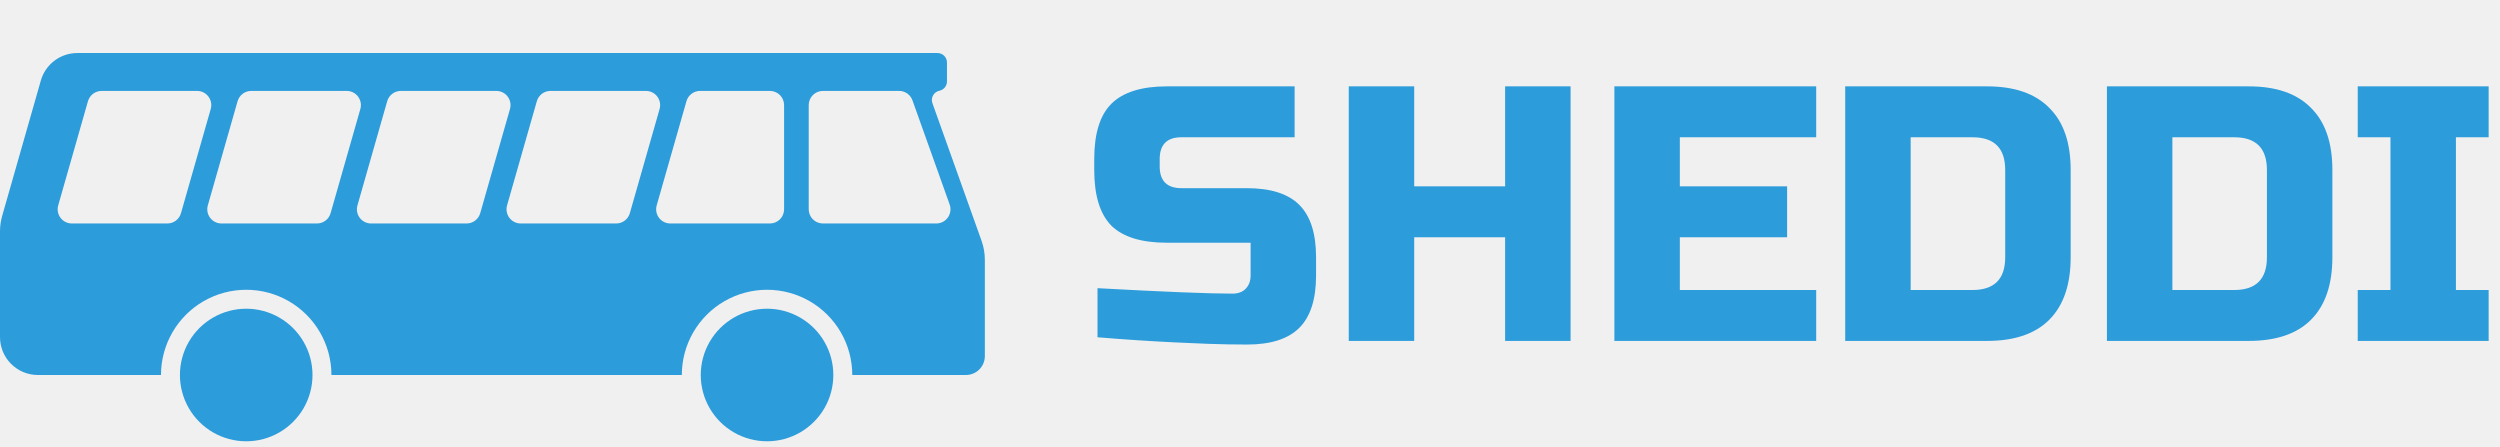
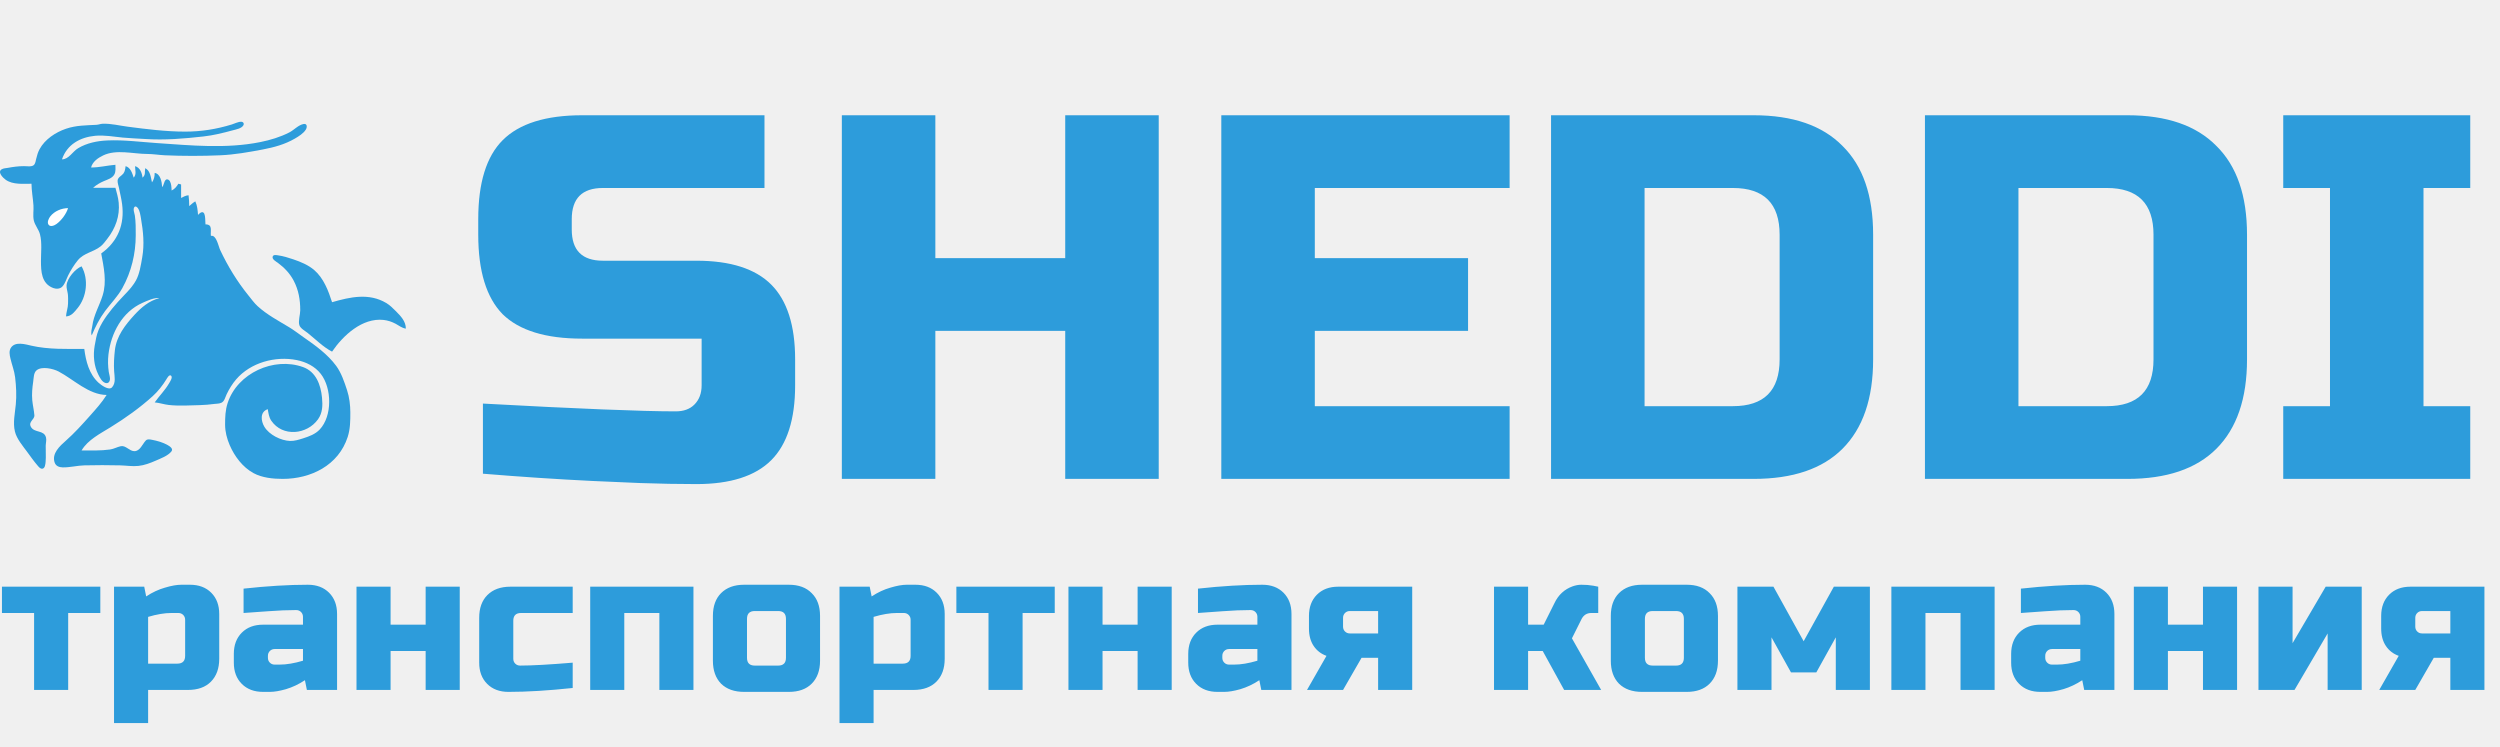
- <svg xmlns="http://www.w3.org/2000/svg" width="330" height="59" viewBox="0 0 330 59" fill="none">
-   <path d="M144.872 38.04C153.64 38.52 159.576 38.76 162.68 38.76C163.416 38.76 163.992 38.552 164.408 38.136C164.856 37.688 165.08 37.096 165.08 36.36V32.04H154.04C150.68 32.04 148.232 31.288 146.696 29.784C145.192 28.248 144.44 25.8 144.44 22.44V21C144.44 17.64 145.192 15.208 146.696 13.704C148.232 12.168 150.68 11.4 154.04 11.4H170.888V18.12H155.96C154.04 18.12 153.08 19.08 153.08 21V21.96C153.08 23.88 154.04 24.84 155.96 24.84H164.6C167.736 24.84 170.04 25.576 171.512 27.048C172.984 28.52 173.72 30.824 173.72 33.96V36.36C173.72 39.496 172.984 41.8 171.512 43.272C170.04 44.744 167.736 45.48 164.6 45.48C162.968 45.48 161.24 45.448 159.416 45.384L155 45.192C151.736 45.032 148.36 44.808 144.872 44.52V38.04ZM207.316 45H198.676V31.32H186.676V45H178.036V11.4H186.676V24.6H198.676V11.4H207.316V45ZM239.739 45H213.099V11.4H239.739V18.12H221.739V24.6H235.899V31.32H221.739V38.28H239.739V45ZM262.288 11.4C265.904 11.4 268.64 12.344 270.496 14.232C272.384 16.088 273.328 18.824 273.328 22.44V33.96C273.328 37.576 272.384 40.328 270.496 42.216C268.64 44.072 265.904 45 262.288 45H243.568V11.4H262.288ZM264.688 22.44C264.688 19.56 263.248 18.12 260.368 18.12H252.208V38.28H260.368C263.248 38.28 264.688 36.84 264.688 33.96V22.44ZM296.834 11.4C300.45 11.4 303.186 12.344 305.042 14.232C306.93 16.088 307.874 18.824 307.874 22.44V33.96C307.874 37.576 306.93 40.328 305.042 42.216C303.186 44.072 300.45 45 296.834 45H278.114V11.4H296.834ZM299.234 22.44C299.234 19.56 297.794 18.12 294.914 18.12H286.754V38.28H294.914C297.794 38.28 299.234 36.84 299.234 33.96V22.44ZM328.501 45H311.221V38.28H315.541V18.12H311.221V11.4H328.501V18.12H324.181V38.28H328.501V45Z" fill="#2D9CDB" />
-   <path fill-rule="evenodd" clip-rule="evenodd" d="M112.5 49.5C112.5 47.525 111.98 45.585 110.993 43.875C110.006 42.165 108.585 40.745 106.875 39.757C105.165 38.77 103.225 38.25 101.25 38.25C99.275 38.25 97.335 38.77 95.625 39.757C93.915 40.745 92.495 42.165 91.507 43.875C90.52 45.585 90 47.525 90 49.5H43.75C43.75 47.525 43.23 45.585 42.243 43.875C41.255 42.165 39.835 40.745 38.125 39.757C36.415 38.77 34.475 38.25 32.5 38.25C30.525 38.25 28.585 38.77 26.875 39.757C25.165 40.745 23.745 42.165 22.757 43.875C21.77 45.585 21.25 47.525 21.25 49.5H5C3.674 49.5 2.402 48.973 1.464 48.036C0.527 47.098 0 45.826 0 44.5V30.55C0 29.854 0.097 29.16 0.289 28.49L5.392 10.626C5.691 9.582 6.322 8.663 7.189 8.008C8.057 7.354 9.114 7 10.2 7H123.75C124.082 7 124.4 7.132 124.634 7.366C124.869 7.601 125 7.918 125 8.25V10.75C125 11.038 124.901 11.316 124.719 11.54C124.538 11.762 124.285 11.916 124.003 11.974L124.003 11.974C123.828 12.01 123.663 12.084 123.518 12.189C123.374 12.295 123.254 12.43 123.166 12.586C123.078 12.742 123.025 12.915 123.01 13.093C122.995 13.271 123.018 13.45 123.079 13.619L129.563 31.777C129.853 32.586 130 33.44 130 34.299V47C130 47.663 129.737 48.299 129.268 48.768C128.799 49.237 128.163 49.5 127.5 49.5H112.5H112.5ZM123.59 29.5H108.625C108.128 29.5 107.651 29.303 107.299 28.951C106.948 28.599 106.75 28.122 106.75 27.625V13.875C106.75 13.378 106.948 12.901 107.299 12.549C107.651 12.197 108.128 12 108.625 12H118.679C119.066 12 119.443 12.12 119.759 12.342C120.075 12.565 120.315 12.88 120.445 13.244L125.355 26.994C125.456 27.277 125.488 27.581 125.447 27.878C125.407 28.176 125.295 28.46 125.122 28.705C124.949 28.951 124.72 29.151 124.453 29.29C124.186 29.428 123.89 29.5 123.59 29.5V29.5ZM101.625 29.5H88.486C88.196 29.5 87.909 29.433 87.65 29.303C87.39 29.174 87.164 28.986 86.989 28.754C86.814 28.523 86.696 28.253 86.643 27.968C86.59 27.683 86.603 27.389 86.683 27.11L90.612 13.36C90.724 12.968 90.96 12.623 91.285 12.378C91.611 12.133 92.007 12 92.415 12H101.625C102.123 12 102.599 12.197 102.951 12.549C103.303 12.901 103.5 13.378 103.5 13.875V27.625C103.5 28.122 103.303 28.599 102.951 28.951C102.599 29.303 102.123 29.5 101.625 29.5ZM81.336 29.5H68.736C68.446 29.5 68.159 29.433 67.9 29.303C67.64 29.174 67.414 28.986 67.239 28.754C67.064 28.523 66.946 28.253 66.892 27.968C66.839 27.683 66.853 27.389 66.933 27.11L70.862 13.36C70.974 12.968 71.21 12.623 71.535 12.378C71.861 12.133 72.257 12 72.665 12H85.264C85.555 12 85.841 12.067 86.101 12.197C86.361 12.326 86.587 12.514 86.761 12.746C86.936 12.978 87.055 13.247 87.108 13.532C87.161 13.817 87.147 14.111 87.067 14.39L83.139 28.14C83.027 28.532 82.79 28.877 82.465 29.122C82.14 29.367 81.743 29.5 81.336 29.5ZM61.586 29.5H48.986C48.696 29.5 48.409 29.433 48.15 29.303C47.89 29.174 47.664 28.986 47.489 28.754C47.314 28.523 47.196 28.253 47.142 27.968C47.09 27.683 47.103 27.389 47.183 27.11L51.111 13.36C51.224 12.968 51.46 12.623 51.785 12.378C52.111 12.133 52.507 12 52.914 12H65.514C65.805 12 66.091 12.067 66.351 12.197C66.61 12.326 66.837 12.514 67.011 12.746C67.186 12.978 67.305 13.247 67.358 13.532C67.411 13.817 67.397 14.111 67.317 14.39L63.389 28.14C63.277 28.532 63.04 28.877 62.715 29.122C62.39 29.367 61.993 29.5 61.586 29.5ZM41.836 29.5H29.236C28.946 29.5 28.659 29.433 28.4 29.303C28.14 29.174 27.914 28.986 27.739 28.754C27.564 28.523 27.445 28.253 27.392 27.968C27.339 27.683 27.353 27.389 27.433 27.11L31.361 13.36C31.474 12.968 31.71 12.623 32.035 12.378C32.361 12.133 32.757 12 33.164 12H45.764C46.055 12 46.341 12.067 46.601 12.197C46.86 12.326 47.087 12.514 47.261 12.746C47.436 12.978 47.555 13.247 47.608 13.532C47.661 13.817 47.647 14.111 47.567 14.39L43.639 28.14C43.527 28.532 43.29 28.877 42.965 29.122C42.64 29.367 42.243 29.5 41.836 29.5ZM22.086 29.5H9.486C9.196 29.5 8.909 29.433 8.65 29.303C8.39 29.174 8.164 28.986 7.989 28.754C7.814 28.523 7.696 28.253 7.642 27.968C7.589 27.683 7.603 27.389 7.683 27.11L11.611 13.36C11.723 12.968 11.96 12.623 12.285 12.378C12.611 12.133 13.007 12 13.414 12H26.014C26.305 12 26.591 12.067 26.851 12.197C27.11 12.326 27.336 12.514 27.511 12.746C27.686 12.978 27.805 13.247 27.858 13.532C27.911 13.817 27.897 14.111 27.817 14.39L23.889 28.14C23.777 28.532 23.54 28.877 23.215 29.122C22.89 29.367 22.493 29.5 22.086 29.5ZM23.75 49.5C23.75 47.964 24.154 46.455 24.922 45.125C25.69 43.795 26.795 42.69 28.125 41.922C29.455 41.154 30.964 40.75 32.5 40.75C34.036 40.75 35.545 41.154 36.875 41.922C38.205 42.69 39.31 43.795 40.078 45.125C40.846 46.455 41.25 47.964 41.25 49.5C41.25 51.036 40.846 52.545 40.078 53.875C39.31 55.205 38.205 56.31 36.875 57.078C35.545 57.846 34.036 58.25 32.5 58.25C30.964 58.25 29.455 57.846 28.125 57.078C26.795 56.31 25.69 55.205 24.922 53.875C24.154 52.545 23.75 51.036 23.75 49.5V49.5ZM92.5 49.5C92.5 47.964 92.904 46.455 93.672 45.125C94.441 43.795 95.545 42.69 96.875 41.922C98.205 41.154 99.714 40.75 101.25 40.75C102.786 40.75 104.295 41.154 105.625 41.922C106.955 42.69 108.06 43.795 108.828 45.125C109.596 46.455 110 47.964 110 49.5C110 51.036 109.596 52.545 108.828 53.875C108.06 55.205 106.955 56.31 105.625 57.078C104.295 57.846 102.786 58.25 101.25 58.25C99.714 58.25 98.205 57.846 96.875 57.078C95.545 56.31 94.441 55.205 93.672 53.875C92.904 52.545 92.5 51.036 92.5 49.5V49.5Z" fill="#2D9CDB" />
+ <svg xmlns="http://www.w3.org/2000/svg" width="308" height="92" viewBox="0 0 308 92" fill="none">
+   <path d="M59.496 49.72C71.187 50.36 79.101 50.68 83.24 50.68C84.221 50.68 84.989 50.403 85.544 49.848C86.141 49.251 86.44 48.461 86.44 47.48V41.72H71.72C67.24 41.72 63.976 40.717 61.928 38.712C59.923 36.664 58.92 33.4 58.92 28.92V27C58.92 22.52 59.923 19.277 61.928 17.272C63.976 15.224 67.24 14.2 71.72 14.2H94.184V23.16H74.28C71.72 23.16 70.44 24.44 70.44 27V28.28C70.44 30.84 71.72 32.12 74.28 32.12H85.8C89.981 32.12 93.053 33.101 95.016 35.064C96.979 37.027 97.96 40.099 97.96 44.28V47.48C97.96 51.661 96.979 54.733 95.016 56.696C93.053 58.659 89.981 59.64 85.8 59.64C83.624 59.64 81.32 59.597 78.888 59.512L73 59.256C68.648 59.043 64.147 58.744 59.496 58.36V49.72ZM142.755 59H131.235V40.76H115.235V59H103.715V14.2H115.235V31.8H131.235V14.2H142.755V59ZM185.985 59H150.465V14.2H185.985V23.16H161.985V31.8H180.865V40.76H161.985V50.04H185.985V59ZM216.05 14.2C220.871 14.2 224.519 15.459 226.994 17.976C229.511 20.451 230.77 24.099 230.77 28.92V44.28C230.77 49.101 229.511 52.771 226.994 55.288C224.519 57.763 220.871 59 216.05 59H191.09V14.2H216.05ZM219.25 28.92C219.25 25.08 217.33 23.16 213.49 23.16H202.61V50.04H213.49C217.33 50.04 219.25 48.12 219.25 44.28V28.92ZM262.113 14.2C266.934 14.2 270.582 15.459 273.057 17.976C275.574 20.451 276.833 24.099 276.833 28.92V44.28C276.833 49.101 275.574 52.771 273.057 55.288C270.582 57.763 266.934 59 262.113 59H237.153V14.2H262.113ZM265.312 28.92C265.312 25.08 263.393 23.16 259.553 23.16H248.673V50.04H259.553C263.393 50.04 265.312 48.12 265.312 44.28V28.92ZM304.335 59H281.295V50.04H287.055V23.16H281.295V14.2H304.335V23.16H298.575V50.04H304.335V59Z" fill="#2D9CDB" />
+   <path d="M7.633 19.635C8.482 19.625 8.926 18.677 9.634 18.255C10.704 17.617 11.986 17.357 13.22 17.303C15.265 17.213 17.277 17.487 19.309 17.626C23.536 17.915 27.875 18.348 32.069 17.504C33.293 17.258 34.542 16.884 35.655 16.309C36.224 16.015 36.758 15.396 37.405 15.277C37.863 15.193 37.855 15.681 37.678 15.965C37.382 16.441 36.797 16.801 36.322 17.077C35.1 17.789 33.78 18.146 32.403 18.41C30.675 18.74 28.91 19.054 27.148 19.131C24.897 19.23 22.561 19.23 20.309 19.131C19.585 19.099 18.868 18.968 18.141 18.968C16.411 18.967 14.357 18.365 12.72 19.143C12.083 19.446 11.399 19.913 11.219 20.636C12.253 20.636 13.203 20.383 14.221 20.302C14.221 20.681 14.279 21.12 14.1 21.468C13.85 21.952 13.27 22.112 12.803 22.31C12.314 22.518 11.864 22.782 11.469 23.138H14.221C14.385 23.75 14.563 24.337 14.624 24.972C14.78 26.608 14.231 28.114 13.238 29.393C12.975 29.731 12.725 30.092 12.386 30.361C11.506 31.059 10.339 31.152 9.59 32.062C9.141 32.607 8.734 33.267 8.414 33.896C8.183 34.352 8.038 34.92 7.683 35.302C7.398 35.609 6.923 35.624 6.548 35.481C5.101 34.931 5.047 33.433 5.047 32.145C5.047 31.09 5.189 29.921 4.933 28.892C4.775 28.258 4.298 27.765 4.162 27.141C4.035 26.553 4.163 25.904 4.122 25.306C4.062 24.42 3.887 23.524 3.88 22.637C2.86 22.637 1.591 22.772 0.71 22.154C0.386 21.926 -0.375 21.19 0.222 20.85C0.443 20.725 0.717 20.726 0.961 20.681C1.632 20.555 2.278 20.469 2.962 20.469C3.297 20.469 3.9 20.582 4.166 20.335C4.362 20.153 4.404 19.799 4.463 19.551C4.559 19.153 4.676 18.746 4.872 18.384C5.531 17.165 6.842 16.299 8.133 15.861C9.4 15.43 10.576 15.451 11.886 15.378C12.143 15.363 12.382 15.257 12.637 15.246C13.647 15.202 14.725 15.478 15.723 15.607C18.058 15.911 20.452 16.215 22.812 16.215C24.807 16.215 26.663 15.916 28.566 15.332C28.917 15.225 29.358 14.984 29.729 15.001C29.972 15.012 30.107 15.225 29.98 15.444C29.752 15.837 29.049 15.953 28.65 16.061C27.455 16.386 26.295 16.675 25.063 16.813C22.696 17.078 20.283 17.289 17.891 17.125C16.979 17.063 16.047 17.04 15.139 16.952C14.008 16.842 12.862 16.621 11.719 16.73C9.869 16.906 8.256 17.804 7.633 19.635Z" fill="#2D9CDB" />
+   <path d="M17.557 21.887C17.984 21.518 17.795 21.2 17.891 20.719C18.53 21.034 18.57 21.843 18.725 22.47C18.982 22.093 19.055 21.755 19.058 21.303C19.776 21.416 19.944 22.432 19.976 23.054C20.205 22.817 20.2 22.311 20.443 22.143C20.623 22.017 20.836 22.163 20.929 22.323C21.113 22.637 21.128 23.115 21.143 23.471C21.527 23.291 21.756 22.992 21.977 22.637L22.311 22.721V24.389C22.625 24.236 22.874 24.081 23.229 24.055C23.285 24.504 23.312 24.936 23.312 25.39C23.56 25.181 23.781 24.97 24.062 24.806C24.31 25.337 24.35 25.894 24.396 26.474C24.473 26.403 24.567 26.297 24.659 26.237C25.398 25.756 25.259 27.213 25.314 27.641C26.234 27.652 25.905 28.381 25.981 29.059C26.661 28.901 26.898 30.319 27.13 30.811C28.066 32.794 29.223 34.694 30.606 36.398C30.966 36.841 31.315 37.333 31.737 37.718C32.904 38.787 34.313 39.52 35.655 40.335C36.266 40.706 36.82 41.148 37.407 41.553C38.844 42.548 40.367 43.65 41.416 45.072C42.048 45.929 42.429 47.069 42.758 48.075C43.042 48.942 43.161 49.917 43.161 50.827C43.161 51.846 43.154 52.847 42.837 53.829C41.704 57.336 38.303 59 34.821 59C33.638 59 32.293 58.864 31.235 58.29C29.893 57.561 28.888 56.215 28.294 54.83C27.958 54.045 27.733 53.183 27.732 52.328C27.731 51.408 27.757 50.542 28.044 49.659C29.245 45.969 33.735 43.938 37.323 45.219C38.95 45.799 39.522 47.437 39.673 48.992C39.764 49.931 39.75 50.859 39.176 51.661C37.814 53.562 34.802 53.856 33.422 51.828C33.123 51.388 33.081 50.917 32.986 50.41C32.011 50.744 32.135 51.847 32.571 52.578C33.157 53.56 34.6 54.285 35.739 54.326C36.26 54.345 36.83 54.167 37.323 54.01C38.078 53.768 38.836 53.503 39.394 52.908C40.952 51.246 40.891 47.837 39.531 46.073C38.809 45.136 37.714 44.595 36.573 44.364C33.924 43.83 30.869 44.667 29.092 46.74C28.616 47.295 28.238 47.919 27.921 48.575C27.758 48.911 27.661 49.421 27.304 49.605C27.028 49.747 26.697 49.728 26.398 49.766C25.803 49.842 25.246 49.896 24.646 49.911C23.361 49.942 22.098 50.033 20.81 49.895C20.221 49.832 19.648 49.627 19.058 49.576C19.617 48.779 20.328 48.091 20.82 47.24C20.934 47.044 21.308 46.511 21.086 46.293C20.857 46.068 20.58 46.6 20.493 46.74C20.031 47.49 19.463 48.218 18.808 48.811C17.212 50.257 15.466 51.493 13.637 52.626C12.394 53.397 10.807 54.19 10.051 55.497C11.185 55.497 12.432 55.539 13.554 55.378C14.034 55.309 14.429 55.067 14.888 54.971C15.483 54.847 15.938 55.568 16.533 55.584C17.251 55.604 17.551 54.696 17.96 54.274C18.17 54.058 18.459 54.136 18.725 54.184C19.361 54.302 20.078 54.505 20.643 54.827C20.913 54.981 21.393 55.28 21.112 55.625C20.665 56.176 19.773 56.493 19.142 56.771C18.486 57.059 17.774 57.324 17.057 57.401C16.301 57.482 15.556 57.352 14.805 57.333C13.337 57.297 11.852 57.297 10.385 57.333C9.496 57.355 8.6 57.603 7.716 57.581C7.293 57.57 6.891 57.428 6.738 56.997C6.339 55.873 7.383 54.938 8.118 54.289C9.179 53.352 10.126 52.298 11.066 51.244C11.787 50.434 12.561 49.579 13.137 48.658C10.927 48.64 9.064 46.736 7.216 45.766C6.557 45.421 5.122 45.078 4.489 45.639C4.136 45.952 4.157 46.562 4.094 46.99C3.98 47.762 3.903 48.543 3.977 49.325C4.035 49.936 4.189 50.55 4.235 51.157C4.275 51.694 3.469 51.947 3.799 52.575C4.217 53.372 5.443 52.937 5.67 53.913C5.746 54.242 5.64 54.581 5.632 54.913C5.616 55.577 5.681 56.254 5.617 56.915C5.591 57.178 5.558 57.709 5.209 57.746C4.953 57.773 4.755 57.499 4.61 57.331C4.153 56.802 3.755 56.225 3.34 55.664C2.799 54.932 2.056 54.063 1.838 53.162C1.574 52.067 1.842 50.926 1.947 49.826C2.052 48.727 1.994 47.582 1.864 46.49C1.769 45.69 1.464 44.936 1.284 44.155C1.184 43.718 1.083 43.225 1.356 42.825C1.893 42.036 3.135 42.421 3.88 42.591C5.975 43.07 8.246 42.987 10.385 42.987C10.576 44.491 10.979 46.092 12.136 47.148C12.451 47.435 13.415 48.157 13.807 47.714C14.296 47.161 14.107 46.394 14.062 45.739C14.003 44.882 14.057 44.005 14.152 43.154C14.346 41.423 15.41 40.056 16.542 38.817C17.387 37.893 18.396 37.027 19.642 36.732C18.997 36.636 18.144 37.05 17.557 37.31C15.05 38.423 13.676 41.039 13.363 43.654C13.276 44.384 13.297 45.095 13.401 45.823C13.442 46.103 13.547 46.37 13.549 46.656C13.551 46.997 13.354 47.301 12.971 47.175C12.556 47.038 12.299 46.519 12.116 46.156C11.568 45.068 11.454 43.757 11.668 42.57C11.787 41.911 11.887 41.277 12.144 40.652C12.656 39.406 13.616 38.236 14.495 37.232C15.247 36.373 16.185 35.569 16.742 34.564C17.202 33.734 17.355 32.652 17.519 31.728C17.807 30.094 17.646 28.514 17.364 26.891C17.296 26.499 17.227 25.974 16.989 25.646C16.895 25.518 16.702 25.338 16.559 25.512C16.347 25.769 16.573 26.274 16.615 26.557C16.733 27.361 16.723 28.165 16.723 28.976C16.723 31.247 16.182 33.489 15.081 35.481C14.497 36.536 13.664 37.361 12.95 38.317C12.257 39.244 11.749 40.256 11.302 41.319C11.151 40.947 11.324 40.537 11.373 40.151C11.542 38.811 12.248 37.67 12.646 36.398C13.178 34.7 12.785 32.918 12.47 31.227C14.539 29.74 15.369 27.626 15.042 25.139C14.954 24.468 14.785 23.802 14.655 23.138C14.598 22.848 14.465 22.521 14.491 22.224C14.525 21.839 14.979 21.664 15.196 21.385C15.4 21.122 15.431 20.789 15.472 20.469C16.086 20.643 16.288 21.332 16.473 21.887C16.845 21.435 16.641 21.015 16.64 20.469C17.248 20.641 17.498 21.3 17.557 21.887Z" fill="#2D9CDB" />
+   <path d="M8.383 25.64C8.174 26.35 7.563 27.159 6.965 27.594C6.721 27.771 6.211 28.008 5.98 27.681C5.768 27.383 6.006 26.9 6.198 26.655C6.703 26.009 7.585 25.646 8.383 25.64Z" fill="white" />
+   <path d="M40.91 37.232C43.139 36.587 45.458 36.066 47.582 37.328C48.028 37.593 48.385 37.951 48.749 38.316C49.368 38.938 49.997 39.571 50 40.485C49.523 40.422 49.165 40.115 48.749 39.892C48.288 39.644 47.77 39.471 47.248 39.415C44.624 39.134 42.267 41.332 40.91 43.321C39.828 42.768 38.856 41.78 37.907 41.023C37.591 40.77 37.012 40.466 36.881 40.06C36.719 39.559 36.989 38.766 36.99 38.233C36.99 36.93 36.789 35.725 36.174 34.563C35.705 33.679 35.036 32.976 34.237 32.385C34.025 32.228 33.454 31.933 33.604 31.587C33.708 31.348 34.041 31.428 34.237 31.455C34.891 31.545 35.532 31.746 36.156 31.957C37.054 32.261 38.005 32.656 38.727 33.285C39.88 34.289 40.455 35.815 40.91 37.232Z" fill="#2D9CDB" />
+   <path d="M10.051 32.812C10.946 34.402 10.694 36.599 9.539 37.983C9.137 38.464 8.798 38.947 8.133 38.984C8.161 38.444 8.376 37.947 8.383 37.399C8.387 37.013 8.406 36.615 8.359 36.231C8.316 35.877 8.172 35.505 8.201 35.147C8.271 34.29 9.278 33.112 10.051 32.812Z" fill="#2D9CDB" />
+   <path d="M8.4 75.52V85H4.2V75.52H0.24V72.28H12.36V75.52H8.4ZM21.129 75.52C20.281 75.52 19.321 75.68 18.249 76V81.76H21.849C22.489 81.76 22.809 81.44 22.809 80.8V76.36C22.809 76.12 22.729 75.92 22.569 75.76C22.409 75.6 22.209 75.52 21.969 75.52H21.129ZM18.249 85V89.08H14.049V72.28H17.769L18.009 73.48C18.761 72.984 19.529 72.624 20.313 72.4C21.113 72.16 21.785 72.04 22.329 72.04H23.409C24.497 72.04 25.369 72.368 26.025 73.024C26.681 73.68 27.009 74.552 27.009 75.64V81.16C27.009 82.36 26.665 83.304 25.977 83.992C25.305 84.664 24.369 85 23.169 85H18.249ZM34.447 81.88C35.295 81.88 36.255 81.72 37.327 81.4V79.96H33.847C33.607 79.96 33.407 80.04 33.247 80.2C33.087 80.36 33.007 80.56 33.007 80.8V81.04C33.007 81.28 33.087 81.48 33.247 81.64C33.407 81.8 33.607 81.88 33.847 81.88H34.447ZM30.007 72.52C32.935 72.2 35.575 72.04 37.927 72.04C39.015 72.04 39.887 72.368 40.543 73.024C41.199 73.68 41.527 74.552 41.527 75.64V85H37.807L37.567 83.8C36.815 84.296 36.039 84.664 35.239 84.904C34.455 85.128 33.791 85.24 33.247 85.24H32.407C31.319 85.24 30.447 84.912 29.791 84.256C29.135 83.6 28.807 82.728 28.807 81.64V80.56C28.807 79.472 29.135 78.6 29.791 77.944C30.447 77.288 31.319 76.96 32.407 76.96H37.327V76C37.327 75.76 37.247 75.56 37.087 75.4C36.927 75.24 36.727 75.16 36.487 75.16C35.447 75.16 34.295 75.208 33.031 75.304C31.783 75.4 30.775 75.472 30.007 75.52V72.52ZM52.44 76.96V72.28H56.64V85H52.44V80.2H48.12V85H43.92V72.28H48.12V76.96H52.44ZM70.557 84.76C67.565 85.08 64.925 85.24 62.637 85.24C61.549 85.24 60.677 84.912 60.021 84.256C59.365 83.6 59.037 82.728 59.037 81.64V76.12C59.037 74.92 59.373 73.984 60.045 73.312C60.733 72.624 61.677 72.28 62.877 72.28H70.557V75.52H64.197C63.557 75.52 63.237 75.84 63.237 76.48V81.16C63.237 81.4 63.317 81.6 63.477 81.76C63.637 81.92 63.837 82 64.077 82C65.517 82 67.677 81.88 70.557 81.64V84.76ZM85.433 72.28V85H81.233V75.52H76.912V85H72.713V72.28H85.433ZM101.03 81.4C101.03 82.6 100.686 83.544 99.998 84.232C99.326 84.904 98.39 85.24 97.19 85.24H91.67C90.47 85.24 89.526 84.904 88.838 84.232C88.166 83.544 87.83 82.6 87.83 81.4V75.88C87.83 74.68 88.166 73.744 88.838 73.072C89.526 72.384 90.47 72.04 91.67 72.04H97.19C98.39 72.04 99.326 72.384 99.998 73.072C100.686 73.744 101.03 74.68 101.03 75.88V81.4ZM96.83 76.24C96.83 75.6 96.51 75.28 95.87 75.28H92.99C92.35 75.28 92.03 75.6 92.03 76.24V81.04C92.03 81.68 92.35 82 92.99 82H95.87C96.51 82 96.83 81.68 96.83 81.04V76.24ZM110.507 75.52C109.659 75.52 108.699 75.68 107.627 76V81.76H111.227C111.867 81.76 112.187 81.44 112.187 80.8V76.36C112.187 76.12 112.107 75.92 111.947 75.76C111.787 75.6 111.587 75.52 111.347 75.52H110.507ZM107.627 85V89.08H103.427V72.28H107.147L107.387 73.48C108.139 72.984 108.907 72.624 109.691 72.4C110.491 72.16 111.163 72.04 111.707 72.04H112.787C113.875 72.04 114.747 72.368 115.403 73.024C116.059 73.68 116.387 74.552 116.387 75.64V81.16C116.387 82.36 116.043 83.304 115.355 83.992C114.683 84.664 113.747 85 112.547 85H107.627ZM125.984 75.52V85H121.784V75.52H117.824V72.28H129.944V75.52H125.984ZM140.153 76.96V72.28H144.353V85H140.153V80.2H135.833V85H131.633V72.28H135.833V76.96H140.153ZM152.031 81.88C152.879 81.88 153.839 81.72 154.911 81.4V79.96H151.431C151.191 79.96 150.991 80.04 150.831 80.2C150.671 80.36 150.591 80.56 150.591 80.8V81.04C150.591 81.28 150.671 81.48 150.831 81.64C150.991 81.8 151.191 81.88 151.431 81.88H152.031ZM147.591 72.52C150.519 72.2 153.159 72.04 155.511 72.04C156.599 72.04 157.471 72.368 158.127 73.024C158.783 73.68 159.111 74.552 159.111 75.64V85H155.391L155.151 83.8C154.399 84.296 153.623 84.664 152.823 84.904C152.039 85.128 151.375 85.24 150.831 85.24H149.991C148.903 85.24 148.031 84.912 147.375 84.256C146.719 83.6 146.391 82.728 146.391 81.64V80.56C146.391 79.472 146.719 78.6 147.375 77.944C148.031 77.288 148.903 76.96 149.991 76.96H154.911V76C154.911 75.76 154.831 75.56 154.671 75.4C154.511 75.24 154.311 75.16 154.071 75.16C153.031 75.16 151.879 75.208 150.615 75.304C149.367 75.4 148.359 75.472 147.591 75.52V72.52ZM173.984 72.28V85H169.784V81.04H167.744L165.464 85H161.024L163.424 80.8C162.752 80.56 162.224 80.152 161.84 79.576C161.456 79 161.264 78.288 161.264 77.44V75.88C161.264 74.792 161.592 73.92 162.248 73.264C162.904 72.608 163.776 72.28 164.864 72.28H173.984ZM166.304 75.28C166.064 75.28 165.864 75.36 165.704 75.52C165.544 75.68 165.464 75.88 165.464 76.12V77.2C165.464 77.44 165.544 77.64 165.704 77.8C165.864 77.96 166.064 78.04 166.304 78.04H169.784V75.28H166.304ZM190.062 80.2H188.262V85H184.062V72.28H188.262V76.96H190.182L191.502 74.32C191.982 73.296 192.734 72.6 193.758 72.232C194.126 72.104 194.478 72.04 194.814 72.04C195.358 72.04 195.854 72.08 196.302 72.16L196.902 72.28V75.52H196.062C195.518 75.52 195.118 75.76 194.862 76.24L193.662 78.64L197.262 85H192.702L190.062 80.2ZM211.653 81.4C211.653 82.6 211.309 83.544 210.621 84.232C209.949 84.904 209.013 85.24 207.813 85.24H202.293C201.093 85.24 200.149 84.904 199.461 84.232C198.789 83.544 198.453 82.6 198.453 81.4V75.88C198.453 74.68 198.789 73.744 199.461 73.072C200.149 72.384 201.093 72.04 202.293 72.04H207.813C209.013 72.04 209.949 72.384 210.621 73.072C211.309 73.744 211.653 74.68 211.653 75.88V81.4ZM207.453 76.24C207.453 75.6 207.133 75.28 206.493 75.28H203.613C202.973 75.28 202.653 75.6 202.653 76.24V81.04C202.653 81.68 202.973 82 203.613 82H206.493C207.133 82 207.453 81.68 207.453 81.04V76.24ZM223.77 82.84H220.65L218.25 78.52V85H214.05V72.28H218.49L222.21 79L225.93 72.28H230.37V85H226.17V78.52L223.77 82.84ZM245.737 72.28V85H241.537V75.52H237.217V85H233.017V72.28H245.737ZM253.414 81.88C254.262 81.88 255.222 81.72 256.294 81.4V79.96H252.814C252.574 79.96 252.374 80.04 252.214 80.2C252.054 80.36 251.974 80.56 251.974 80.8V81.04C251.974 81.28 252.054 81.48 252.214 81.64C252.374 81.8 252.574 81.88 252.814 81.88H253.414ZM248.974 72.52C251.902 72.2 254.542 72.04 256.894 72.04C257.982 72.04 258.854 72.368 259.51 73.024C260.166 73.68 260.494 74.552 260.494 75.64V85H256.774L256.534 83.8C255.782 84.296 255.006 84.664 254.206 84.904C253.422 85.128 252.758 85.24 252.214 85.24H251.374C250.286 85.24 249.414 84.912 248.758 84.256C248.102 83.6 247.774 82.728 247.774 81.64V80.56C247.774 79.472 248.102 78.6 248.758 77.944C249.414 77.288 250.286 76.96 251.374 76.96H256.294V76C256.294 75.76 256.214 75.56 256.054 75.4C255.894 75.24 255.694 75.16 255.454 75.16C254.414 75.16 253.262 75.208 251.998 75.304C250.75 75.4 249.742 75.472 248.974 75.52V72.52ZM271.407 76.96V72.28H275.607V85H271.407V80.2H267.087V85H262.887V72.28H267.087V76.96H271.407ZM286.524 72.28H290.964V85H286.764V78.04L282.684 85H278.244V72.28H282.444V79.24L286.524 72.28ZM306.082 72.28V85H301.882V81.04H299.842L297.562 85H293.122L295.522 80.8C294.85 80.56 294.322 80.152 293.938 79.576C293.554 79 293.362 78.288 293.362 77.44V75.88C293.362 74.792 293.69 73.92 294.346 73.264C295.002 72.608 295.874 72.28 296.962 72.28H306.082ZM298.402 75.28C298.162 75.28 297.962 75.36 297.802 75.52C297.642 75.68 297.562 75.88 297.562 76.12V77.2C297.562 77.44 297.642 77.64 297.802 77.8C297.962 77.96 298.162 78.04 298.402 78.04H301.882V75.28H298.402Z" fill="#2D9CDB" />
</svg>
